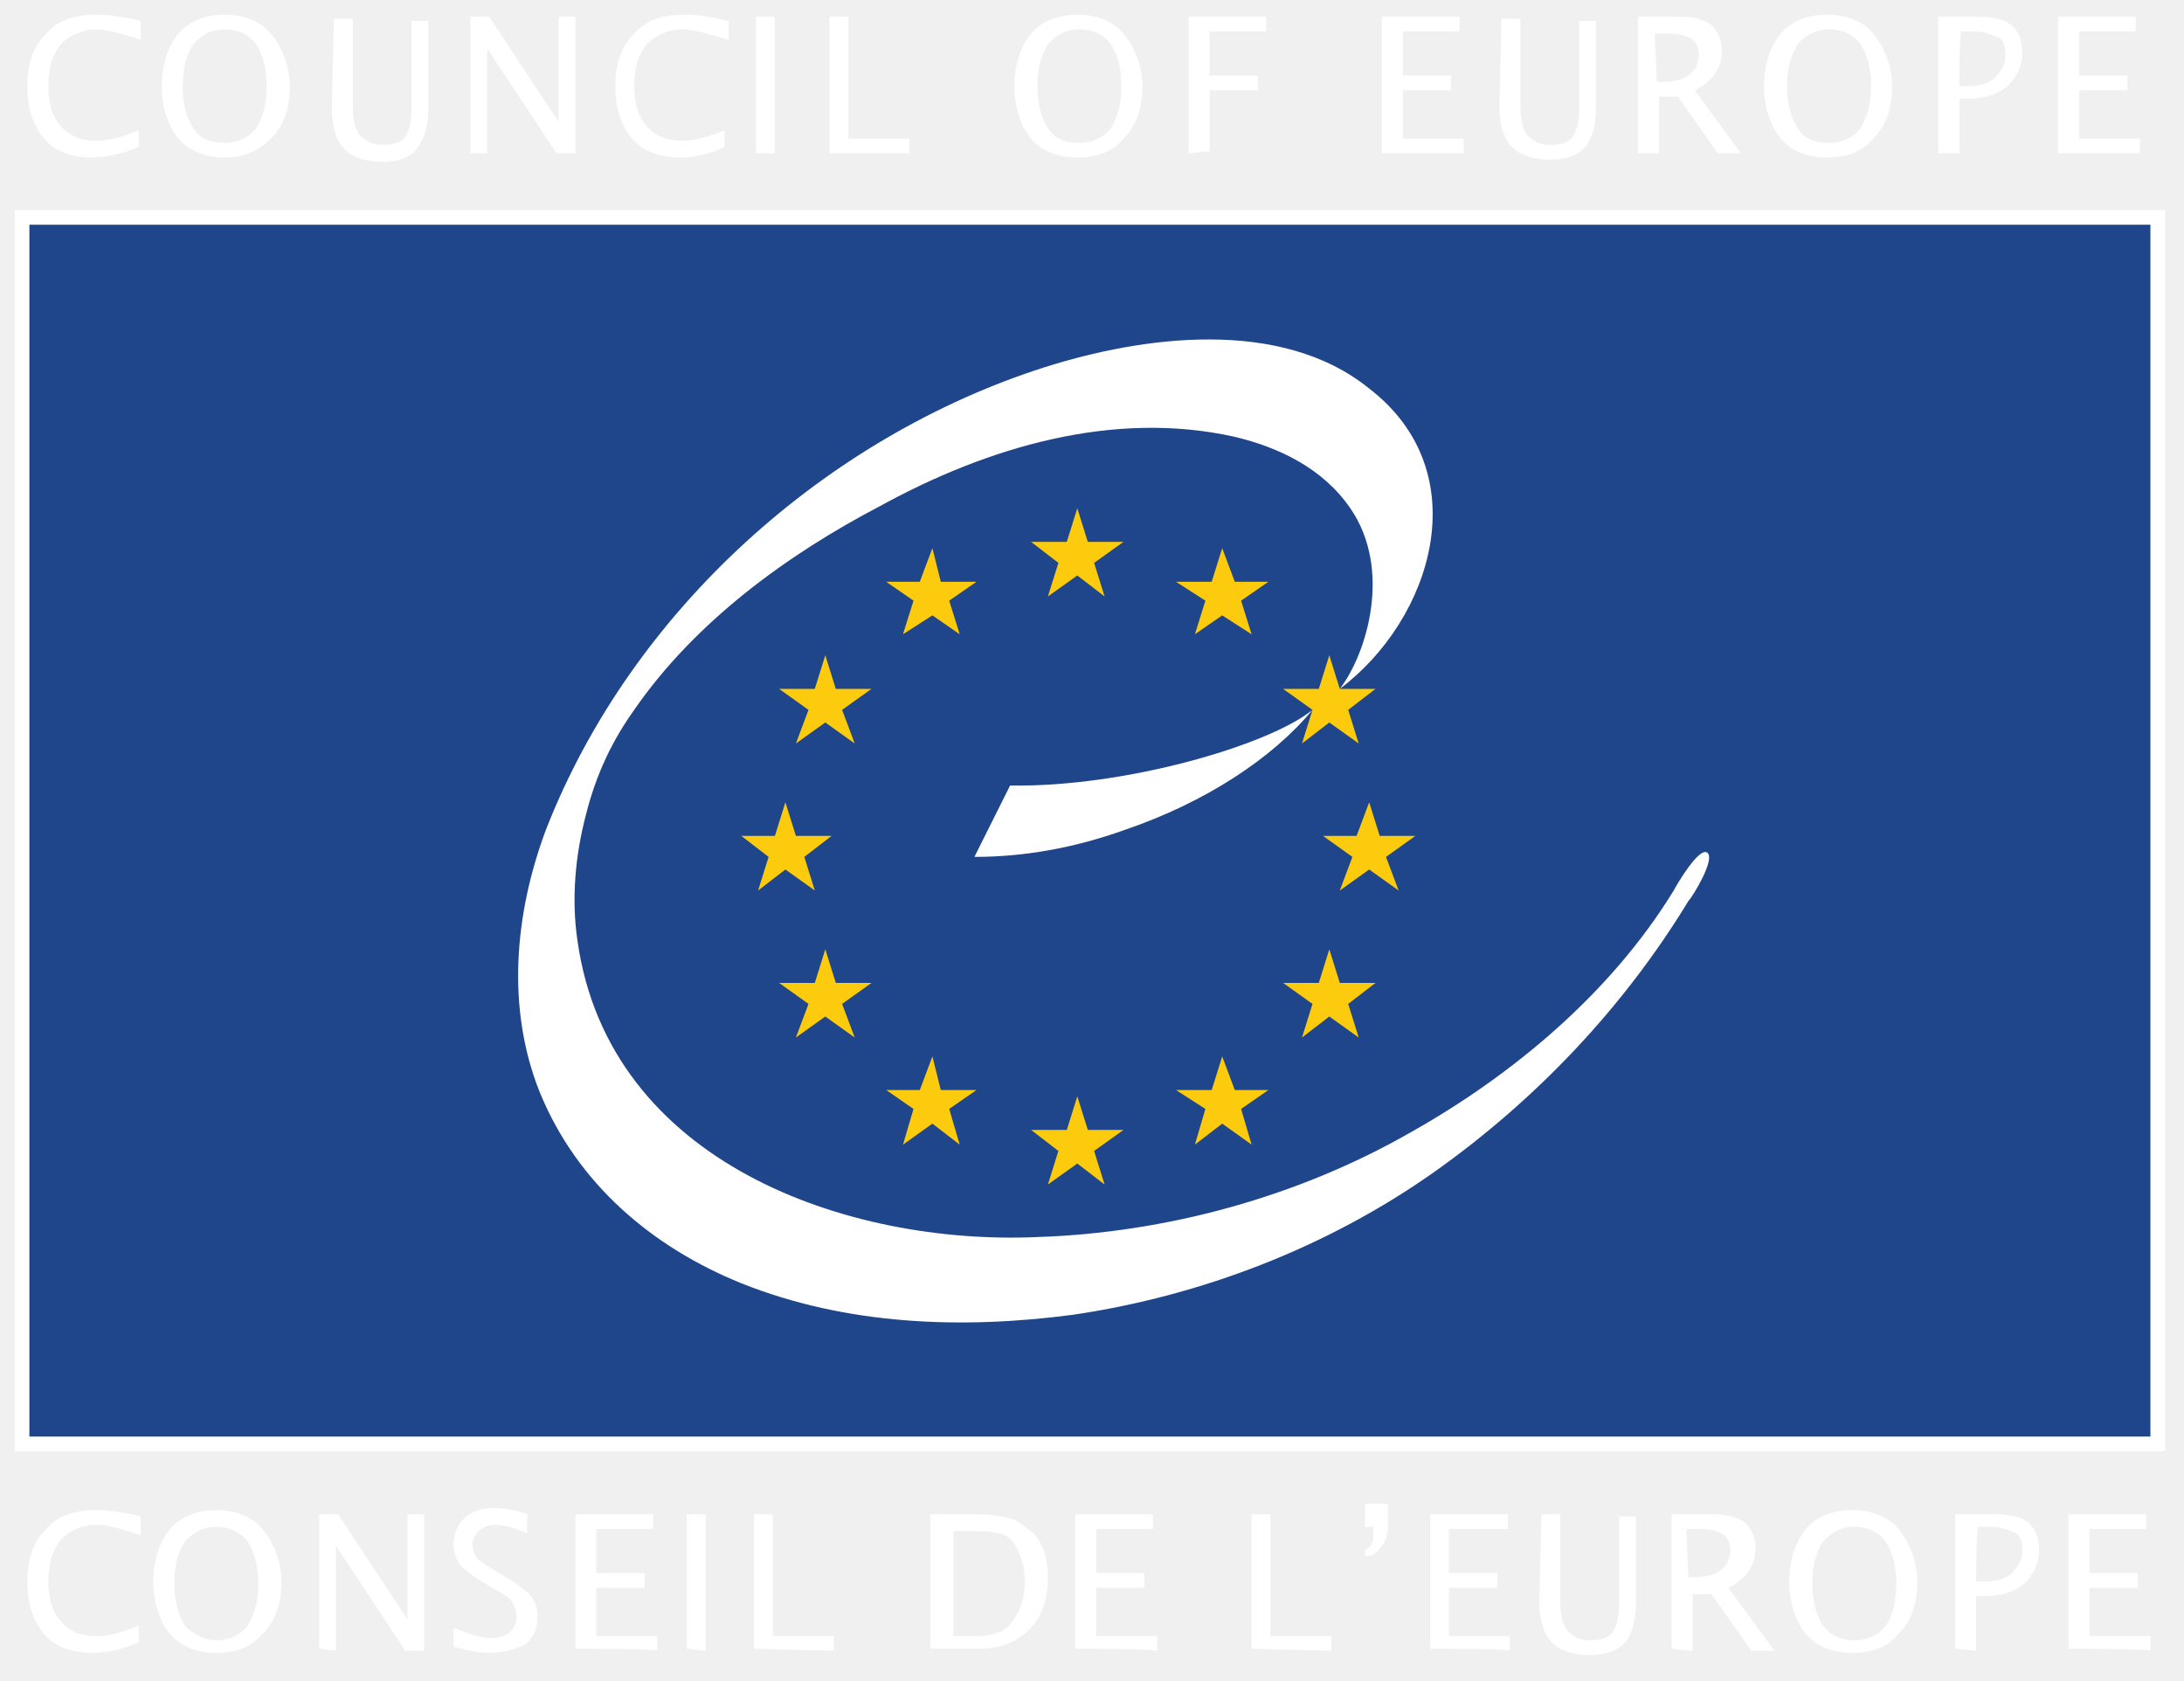
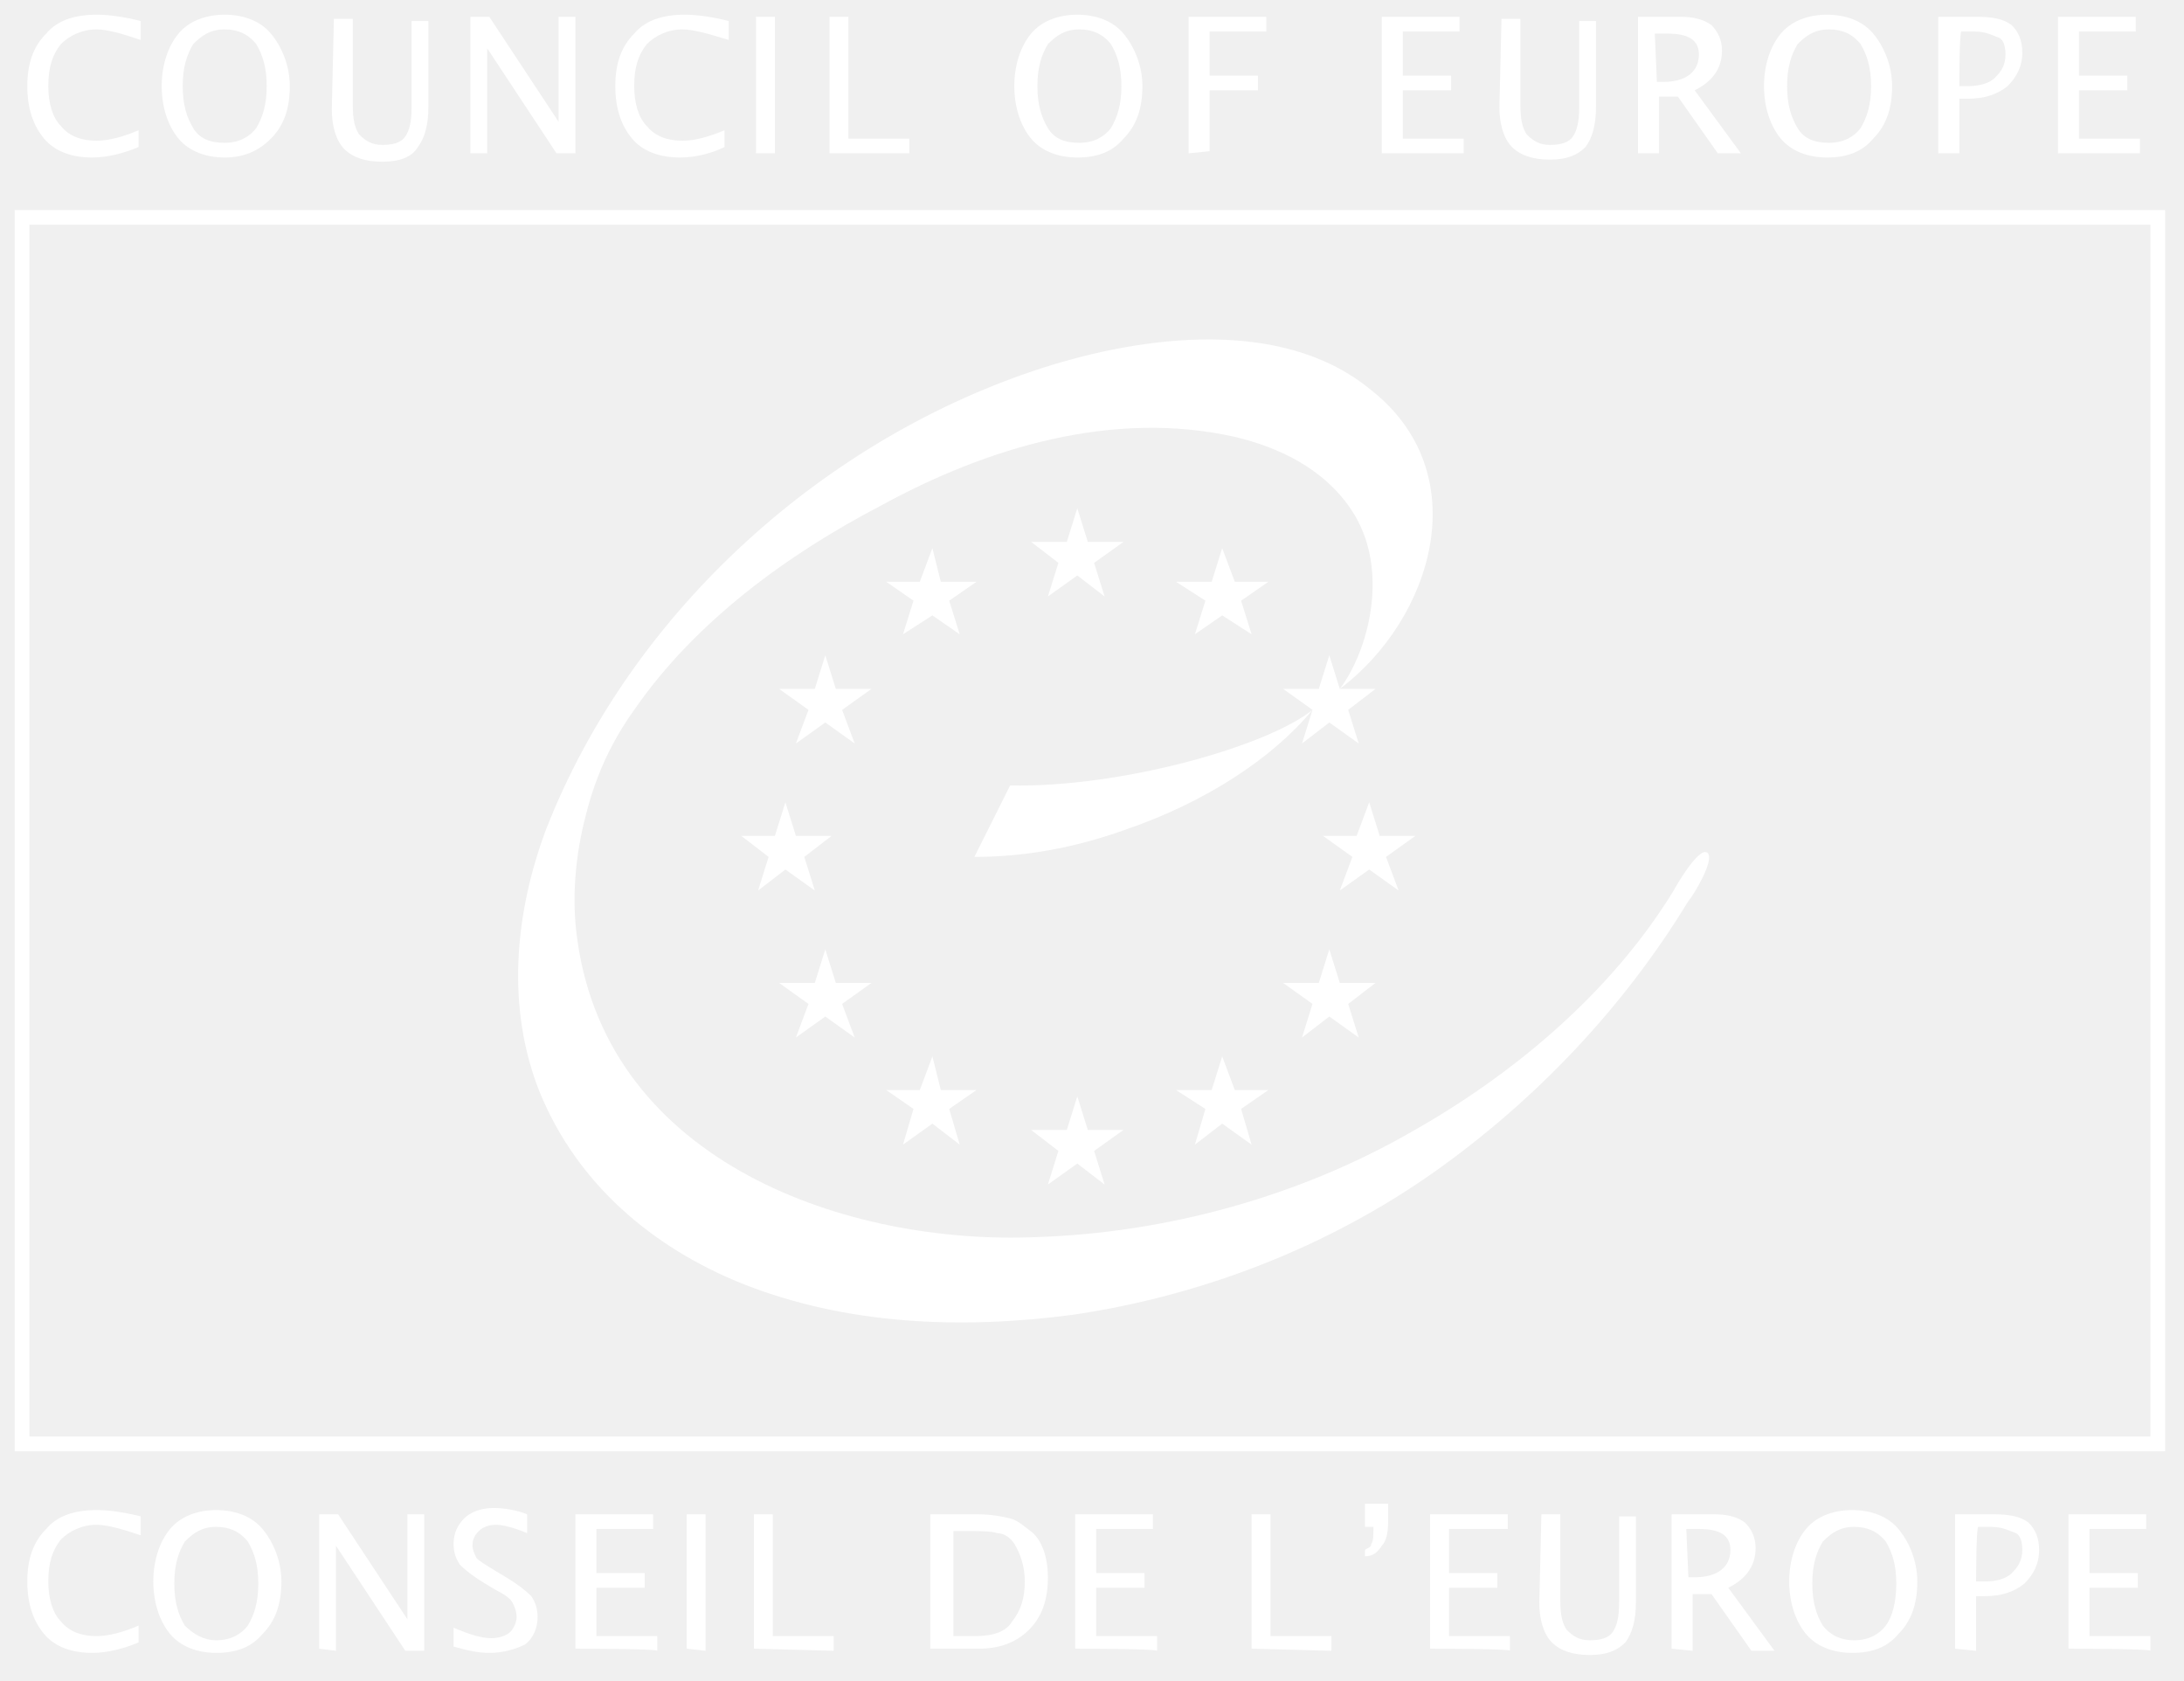
<svg xmlns="http://www.w3.org/2000/svg" id="Calque_1" x="0px" y="0px" width="104px" height="80px" viewBox="-147 101 104 80" xml:space="preserve">
  <g>
    <g>
-       <rect x="-146" y="111.3" fill="#1F458A" width="101.7" height="58.5" />
      <path fill="#FFFFFF" d="M-44.6,111.7v57.7h-101v-57.7H-44.6 M-43.9,111h-0.7h-101h-0.7v0.7v57.7v0.7h0.7h101h0.7v-0.7v-57.7V111   L-43.9,111z" />
    </g>
    <g>
      <path fill="#FFFFFF" d="M-83.2,133.8c1.3-1.7,2.5-5.7,0.5-8.6c-1.3-1.9-3.4-2.9-5.5-3.4c-5.8-1.3-11.8,0.5-16.9,3.3   c-4.4,2.3-8.8,5.5-11.7,9.7c-1,1.4-1.8,3-2.3,5c-0.5,1.9-0.7,4-0.4,6c1.5,10.6,12.9,14.5,21.9,14.1c6.1-0.2,12.4-1.9,17.8-5   c4.8-2.7,9.5-6.6,12.5-11.5c0.1-0.2,1.2-2.1,1.6-1.8c0.4,0.3-0.7,2.1-0.9,2.3c-3.1,5.1-7.3,9.5-12.1,12.9   c-5.1,3.6-11.1,5.9-17.2,6.8c-5.3,0.7-10.8,0.5-15.8-1.5c-4.2-1.7-7.8-4.7-9.6-9.1c-1.6-4-1.2-8.5,0.3-12.5   c4.1-10.5,13.4-18.7,23.7-22c4.7-1.5,11.3-2.4,15.5,1C-76.6,123.5-78.8,130.5-83.2,133.8" />
    </g>
-     <polygon fill="#FDCB0E" points="-94.9,127.8 -93.5,126.8 -95.2,126.8 -95.7,125.2 -96.2,126.8 -97.9,126.8 -96.6,127.8   -97.1,129.4 -95.7,128.4 -94.4,129.4  " />
-     <polygon fill="#FDCB0E" points="-87.9,129.6 -86.6,128.7 -88.2,128.7 -88.8,127.1 -89.3,128.7 -91,128.7 -89.6,129.6 -90.1,131.2   -88.8,130.3 -87.4,131.2  " />
-     <polygon fill="#FDCB0E" points="-82.8,134.8 -81.5,133.8 -83.2,133.8 -83.7,132.2 -84.2,133.8 -85.9,133.8 -84.5,134.8 -85,136.4   -83.7,135.4 -82.3,136.4  " />
-     <polygon fill="#FDCB0E" points="-81,141.8 -79.6,140.8 -81.3,140.8 -81.8,139.2 -82.4,140.8 -84,140.8 -82.6,141.8 -83.2,143.4   -81.8,142.4 -80.4,143.4  " />
-     <polygon fill="#FDCB0E" points="-82.8,148.8 -81.5,147.8 -83.2,147.8 -83.7,146.2 -84.2,147.8 -85.9,147.8 -84.5,148.8 -85,150.4   -83.7,149.4 -82.3,150.4  " />
-     <polygon fill="#FDCB0E" points="-87.9,153.8 -86.6,152.9 -88.2,152.9 -88.8,151.3 -89.3,152.9 -91,152.9 -89.6,153.8 -90.1,155.5   -88.8,154.5 -87.4,155.5  " />
-     <polygon fill="#FDCB0E" points="-94.9,155.8 -93.5,154.8 -95.2,154.8 -95.7,153.2 -96.2,154.8 -97.9,154.8 -96.6,155.8   -97.1,157.4 -95.7,156.4 -94.4,157.4  " />
-     <polygon fill="#FDCB0E" points="-101.8,153.8 -100.5,152.9 -102.2,152.9 -102.6,151.3 -103.2,152.9 -104.8,152.9 -103.5,153.8   -104,155.5 -102.6,154.5 -101.3,155.5  " />
-     <polygon fill="#FDCB0E" points="-106.9,148.8 -105.5,147.8 -107.2,147.8 -107.7,146.2 -108.2,147.8 -109.9,147.8 -108.5,148.8   -109.1,150.4 -107.7,149.4 -106.3,150.4  " />
-     <polygon fill="#FDCB0E" points="-108.7,141.8 -107.4,140.8 -109.1,140.8 -109.6,139.2 -110.1,140.8 -111.7,140.8 -110.4,141.8   -110.9,143.4 -109.6,142.4 -108.2,143.4  " />
-     <polygon fill="#FDCB0E" points="-106.9,134.8 -105.5,133.8 -107.2,133.8 -107.7,132.2 -108.2,133.8 -109.9,133.8 -108.5,134.8   -109.1,136.4 -107.7,135.4 -106.3,136.4  " />
-     <polygon fill="#FDCB0E" points="-101.8,129.6 -100.5,128.7 -102.2,128.7 -102.6,127.1 -103.2,128.7 -104.8,128.7 -103.5,129.6   -104,131.2 -102.6,130.3 -101.3,131.2  " />
+     <polygon fill="#FFFFFF" points="-94.9,127.8 -93.5,126.8 -95.2,126.8 -95.7,125.2 -96.2,126.8 -97.9,126.8 -96.6,127.8   -97.1,129.4 -95.7,128.4 -94.4,129.4  " />
+     <polygon fill="#FFFFFF" points="-87.9,129.6 -86.6,128.7 -88.2,128.7 -88.8,127.1 -89.3,128.7 -91,128.7 -89.6,129.6 -90.1,131.2   -88.8,130.3 -87.4,131.2  " />
+     <polygon fill="#FFFFFF" points="-82.8,134.8 -81.5,133.8 -83.2,133.8 -83.7,132.2 -84.2,133.8 -85.9,133.8 -84.5,134.8 -85,136.4   -83.7,135.4 -82.3,136.4  " />
+     <polygon fill="#FFFFFF" points="-81,141.8 -79.6,140.8 -81.3,140.8 -81.8,139.2 -82.4,140.8 -84,140.8 -82.6,141.8 -83.2,143.4   -81.8,142.4 -80.4,143.4  " />
+     <polygon fill="#FFFFFF" points="-82.8,148.8 -81.5,147.8 -83.2,147.8 -83.7,146.2 -84.2,147.8 -85.9,147.8 -84.5,148.8 -85,150.4   -83.7,149.4 -82.3,150.4  " />
+     <polygon fill="#FFFFFF" points="-87.9,153.8 -86.6,152.9 -88.2,152.9 -88.8,151.3 -89.3,152.9 -91,152.9 -89.6,153.8 -90.1,155.5   -88.8,154.5 -87.4,155.5  " />
+     <polygon fill="#FFFFFF" points="-94.9,155.8 -93.5,154.8 -95.2,154.8 -95.7,153.2 -96.2,154.8 -97.9,154.8 -96.6,155.8   -97.1,157.4 -95.7,156.4 -94.4,157.4  " />
+     <polygon fill="#FFFFFF" points="-101.8,153.8 -100.5,152.9 -102.2,152.9 -102.6,151.3 -103.2,152.9 -104.8,152.9 -103.5,153.8   -104,155.5 -102.6,154.5 -101.3,155.5  " />
+     <polygon fill="#FFFFFF" points="-106.9,148.8 -105.5,147.8 -107.2,147.8 -107.7,146.2 -108.2,147.8 -109.9,147.8 -108.5,148.8   -109.1,150.4 -107.7,149.4 -106.3,150.4  " />
+     <polygon fill="#FFFFFF" points="-108.7,141.8 -107.4,140.8 -109.1,140.8 -109.6,139.2 -110.1,140.8 -111.7,140.8 -110.4,141.8   -110.9,143.4 -109.6,142.4 -108.2,143.4  " />
+     <polygon fill="#FFFFFF" points="-106.9,134.8 -105.5,133.8 -107.2,133.8 -107.7,132.2 -108.2,133.8 -109.9,133.8 -108.5,134.8   -109.1,136.4 -107.7,135.4 -106.3,136.4  " />
+     <polygon fill="#FFFFFF" points="-101.8,129.6 -100.5,128.7 -102.2,128.7 -102.6,127.1 -103.2,128.7 -104.8,128.7 -103.5,129.6   -104,131.2 -102.6,130.3 -101.3,131.2  " />
    <g>
      <path fill="#FFFFFF" d="M-84.5,134.8c-1.9,2.3-5.1,4.4-8.9,5.7c-2.5,0.9-4.9,1.3-7.2,1.3l1.7-3.4   C-93.5,138.5-86.6,136.5-84.5,134.8" />
    </g>
    <g>
      <path fill="#FFFFFF" d="M-142.6,179.7c-1,0-1.8-0.3-2.3-0.9c-0.5-0.6-0.8-1.4-0.8-2.5c0-1.1,0.3-1.9,0.9-2.5   c0.5-0.6,1.3-0.9,2.4-0.9c0.6,0,1.3,0.1,2.1,0.3v0.9c-0.9-0.3-1.6-0.5-2.1-0.5c-0.7,0-1.3,0.3-1.7,0.7c-0.4,0.5-0.6,1.1-0.6,2   c0,0.8,0.2,1.5,0.6,1.9c0.4,0.5,1,0.7,1.7,0.7c0.6,0,1.3-0.2,2-0.5v0.8C-141.1,179.5-141.9,179.7-142.6,179.7z" />
      <path fill="#FFFFFF" d="M-136.7,179.7c-0.9,0-1.7-0.3-2.2-0.9c-0.5-0.6-0.8-1.5-0.8-2.5c0-1,0.3-1.9,0.8-2.5   c0.5-0.6,1.3-0.9,2.2-0.9c0.9,0,1.7,0.3,2.2,0.9c0.5,0.6,0.9,1.5,0.9,2.5c0,1.1-0.3,1.9-0.9,2.5   C-135,179.4-135.7,179.7-136.7,179.7z M-136.7,179.1c0.7,0,1.2-0.3,1.5-0.7c0.3-0.5,0.5-1.1,0.5-2c0-0.9-0.2-1.5-0.5-2   c-0.4-0.5-0.9-0.7-1.5-0.7c-0.7,0-1.1,0.3-1.5,0.7c-0.3,0.5-0.5,1.1-0.5,2c0,0.9,0.2,1.5,0.5,2   C-137.8,178.8-137.3,179.1-136.7,179.1z" />
      <path fill="#FFFFFF" d="M-131.8,179.5v-6.4h0.9l3.3,5v-5h0.8v6.5h-0.9l-3.3-5v5L-131.8,179.5   C-131.8,179.6-131.8,179.5-131.8,179.5z" />
      <path fill="#FFFFFF" d="M-123.7,179.7c-0.5,0-1-0.1-1.7-0.3v-0.9c0.7,0.3,1.3,0.5,1.8,0.5c0.3,0,0.7-0.1,0.9-0.3   c0.2-0.2,0.3-0.5,0.3-0.7c0-0.3-0.1-0.5-0.2-0.7c-0.1-0.2-0.4-0.4-0.8-0.6l-0.5-0.3c-0.5-0.3-0.9-0.6-1.2-0.9   c-0.2-0.3-0.3-0.6-0.3-1c0-0.5,0.2-0.9,0.5-1.2c0.3-0.3,0.8-0.5,1.4-0.5c0.5,0,1.1,0.1,1.6,0.3v0.9c-0.7-0.3-1.2-0.4-1.5-0.4   c-0.3,0-0.6,0.1-0.8,0.3c-0.2,0.2-0.3,0.4-0.3,0.7c0,0.2,0.1,0.4,0.2,0.6c0.1,0.1,0.4,0.3,0.9,0.6l0.5,0.3   c0.5,0.3,0.9,0.6,1.2,0.9c0.2,0.3,0.3,0.6,0.3,1c0,0.5-0.2,1-0.6,1.3C-122.4,179.5-123,179.7-123.7,179.7z" />
      <path fill="#FFFFFF" d="M-119.6,179.5v-6.4h3.7v0.7h-2.7v2.1h2.3v0.7h-2.3v2.3h2.9v0.7C-115.7,179.5-119.6,179.5-119.6,179.5z" />
      <path fill="#FFFFFF" d="M-114.3,179.5v-6.4h0.9v6.5L-114.3,179.5L-114.3,179.5z" />
      <path fill="#FFFFFF" d="M-111.1,179.5v-6.4h0.9v5.8h2.9v0.7L-111.1,179.5L-111.1,179.5z" />
      <path fill="#FFFFFF" d="M-102.7,179.5v-6.4h2.2c0.7,0,1.2,0.1,1.6,0.2c0.4,0.1,0.7,0.4,1.1,0.7c0.5,0.5,0.7,1.3,0.7,2.1   c0,1.1-0.3,1.9-0.9,2.5c-0.6,0.6-1.4,0.9-2.4,0.9L-102.7,179.5L-102.7,179.5z M-101.8,178.9h1.2c0.9,0,1.5-0.2,1.8-0.7   c0.4-0.5,0.6-1.1,0.6-1.9c0-0.7-0.2-1.3-0.5-1.8c-0.2-0.3-0.5-0.5-0.8-0.5c-0.3-0.1-0.8-0.1-1.4-0.1h-0.7v5.1L-101.8,178.9   L-101.8,178.9z" />
      <path fill="#FFFFFF" d="M-95.8,179.5v-6.4h3.7v0.7h-2.7v2.1h2.3v0.7h-2.3v2.3h2.9v0.7C-92,179.5-95.8,179.5-95.8,179.5z" />
      <path fill="#FFFFFF" d="M-87.4,179.5v-6.4h0.9v5.8h2.9v0.7L-87.4,179.5L-87.4,179.5z" />
      <path fill="#FFFFFF" d="M-82,175.1v-0.3c0.1-0.1,0.3-0.1,0.3-0.3c0.1-0.1,0.1-0.4,0.1-0.7v-0.1h-0.4v-1.1h1.1v0.9   c0,0.5-0.1,0.9-0.3,1.1C-81.4,174.9-81.6,175.1-82,175.1z" />
      <path fill="#FFFFFF" d="M-78.9,179.5v-6.4h3.7v0.7H-78v2.1h2.3v0.7H-78v2.3h2.9v0.7C-75,179.5-78.9,179.5-78.9,179.5z" />
      <path fill="#FFFFFF" d="M-73.6,173.1h0.9v4.1c0,0.7,0.1,1.1,0.3,1.4c0.3,0.3,0.6,0.5,1.1,0.5s0.9-0.1,1.1-0.4   c0.2-0.3,0.3-0.7,0.3-1.4v-4.1h0.8v4.1c0,0.9-0.2,1.5-0.5,1.9c-0.4,0.4-0.9,0.6-1.7,0.6c-0.8,0-1.4-0.2-1.8-0.6   c-0.4-0.4-0.6-1.1-0.6-1.9L-73.6,173.1L-73.6,173.1z" />
      <path fill="#FFFFFF" d="M-67.4,179.5v-6.4h2c0.6,0,1.1,0.1,1.5,0.4c0.3,0.3,0.5,0.7,0.5,1.2c0,0.9-0.5,1.5-1.3,1.9l2.2,3h-1.1   l-1.9-2.7h-0.9v2.7L-67.4,179.5C-67.4,179.6-67.4,179.5-67.4,179.5z M-66.6,176.1h0.3c1.1,0,1.7-0.5,1.7-1.3c0-0.7-0.5-1-1.5-1   h-0.6L-66.6,176.1L-66.6,176.1z" />
      <path fill="#FFFFFF" d="M-58.8,179.7c-0.9,0-1.7-0.3-2.2-0.9c-0.5-0.6-0.8-1.5-0.8-2.5c0-1,0.3-1.9,0.8-2.5   c0.5-0.6,1.3-0.9,2.2-0.9c0.9,0,1.7,0.3,2.2,0.9c0.5,0.6,0.9,1.5,0.9,2.5c0,1.1-0.3,1.9-0.9,2.5   C-57.1,179.4-57.8,179.7-58.8,179.7z M-58.7,179.1c0.7,0,1.2-0.3,1.5-0.7s0.5-1.1,0.5-2c0-0.9-0.2-1.5-0.5-2   c-0.4-0.5-0.9-0.7-1.5-0.7c-0.7,0-1.1,0.3-1.5,0.7c-0.3,0.5-0.5,1.1-0.5,2c0,0.9,0.2,1.5,0.5,2C-59.9,178.8-59.4,179.1-58.7,179.1   z" />
      <path fill="#FFFFFF" d="M-53.9,179.5v-6.4h1.8c0.8,0,1.3,0.1,1.7,0.4c0.3,0.3,0.5,0.7,0.5,1.3c0,0.7-0.3,1.2-0.7,1.6   c-0.5,0.4-1.1,0.6-1.9,0.6h-0.4v2.6L-53.9,179.5C-53.9,179.6-53.9,179.5-53.9,179.5z M-52.9,176.3h0.4c0.5,0,1-0.1,1.3-0.4   c0.3-0.3,0.5-0.6,0.5-1.1c0-0.4-0.1-0.7-0.3-0.8c-0.3-0.1-0.6-0.3-1.2-0.3h-0.6C-52.9,173.8-52.9,176.3-52.9,176.3z" />
      <path fill="#FFFFFF" d="M-48.5,179.5v-6.4h3.7v0.7h-2.7v2.1h2.3v0.7h-2.3v2.3h2.9v0.7C-44.6,179.5-48.5,179.5-48.5,179.5z" />
    </g>
    <g>
      <path fill="#FFFFFF" d="M-142.6,108.5c-1,0-1.8-0.3-2.3-0.9c-0.5-0.6-0.8-1.4-0.8-2.5c0-1.1,0.3-1.9,0.9-2.5   c0.5-0.6,1.3-0.9,2.4-0.9c0.6,0,1.3,0.1,2.1,0.3v0.9c-0.9-0.3-1.6-0.5-2.1-0.5c-0.7,0-1.3,0.3-1.7,0.7c-0.4,0.5-0.6,1.1-0.6,2   c0,0.8,0.2,1.5,0.6,1.9c0.4,0.5,1,0.7,1.7,0.7c0.6,0,1.3-0.2,2-0.5v0.8C-141.1,108.3-141.9,108.5-142.6,108.5z" />
      <path fill="#FFFFFF" d="M-136.3,108.5c-0.9,0-1.7-0.3-2.2-0.9c-0.5-0.6-0.8-1.5-0.8-2.5c0-1,0.3-1.9,0.8-2.5   c0.5-0.6,1.3-0.9,2.2-0.9c0.9,0,1.7,0.3,2.2,0.9c0.5,0.6,0.9,1.5,0.9,2.5c0,1.1-0.3,1.9-0.9,2.5   C-134.7,108.2-135.4,108.5-136.3,108.5z M-136.3,107.8c0.7,0,1.2-0.3,1.5-0.7c0.3-0.5,0.5-1.1,0.5-2s-0.2-1.5-0.5-2   c-0.4-0.5-0.9-0.7-1.5-0.7c-0.7,0-1.1,0.3-1.5,0.7c-0.3,0.5-0.5,1.1-0.5,2s0.2,1.5,0.5,2C-137.5,107.6-137,107.8-136.3,107.8z" />
      <path fill="#FFFFFF" d="M-131.1,101.9h0.9v4.1c0,0.7,0.1,1.1,0.3,1.4c0.3,0.3,0.6,0.5,1.1,0.5c0.5,0,0.9-0.1,1.1-0.4   c0.2-0.3,0.3-0.7,0.3-1.4v-4.1h0.8v4.1c0,0.9-0.2,1.5-0.5,1.9c-0.3,0.5-0.9,0.7-1.7,0.7c-0.8,0-1.4-0.2-1.8-0.6   c-0.4-0.4-0.6-1.1-0.6-1.9L-131.1,101.9L-131.1,101.9z" />
      <path fill="#FFFFFF" d="M-124.6,108.3v-6.5h0.9l3.3,5v-5h0.8v6.5h-0.9l-3.3-5v5C-123.8,108.3-124.6,108.3-124.6,108.3z" />
      <path fill="#FFFFFF" d="M-114.6,108.5c-1,0-1.8-0.3-2.3-0.9c-0.5-0.6-0.8-1.4-0.8-2.5c0-1.1,0.3-1.9,0.9-2.5   c0.5-0.6,1.3-0.9,2.4-0.9c0.6,0,1.3,0.1,2.1,0.3v0.9c-1-0.3-1.7-0.5-2.2-0.5c-0.7,0-1.3,0.3-1.7,0.7c-0.4,0.5-0.6,1.1-0.6,2   c0,0.8,0.2,1.5,0.6,1.9c0.4,0.5,1,0.7,1.7,0.7c0.6,0,1.3-0.2,2-0.5v0.8C-113.1,108.3-113.9,108.5-114.6,108.5z" />
      <path fill="#FFFFFF" d="M-111,108.3v-6.5h0.9v6.5C-110.1,108.3-111,108.3-111,108.3z" />
      <path fill="#FFFFFF" d="M-107.5,108.3v-6.5h0.9v5.8h2.9v0.7C-103.6,108.3-107.5,108.3-107.5,108.3z" />
      <path fill="#FFFFFF" d="M-95.7,108.5c-0.9,0-1.7-0.3-2.2-0.9c-0.5-0.6-0.8-1.5-0.8-2.5c0-1,0.3-1.9,0.8-2.5   c0.5-0.6,1.3-0.9,2.2-0.9c0.9,0,1.7,0.3,2.2,0.9c0.5,0.6,0.9,1.5,0.9,2.5c0,1.1-0.3,1.9-0.9,2.5C-94,108.2-94.7,108.5-95.7,108.5z    M-95.6,107.8c0.7,0,1.2-0.3,1.5-0.7c0.3-0.5,0.5-1.1,0.5-2s-0.2-1.5-0.5-2c-0.4-0.5-0.9-0.7-1.5-0.7c-0.7,0-1.1,0.3-1.5,0.7   c-0.3,0.5-0.5,1.1-0.5,2s0.2,1.5,0.5,2C-96.8,107.6-96.3,107.8-95.6,107.8z" />
      <path fill="#FFFFFF" d="M-90.4,108.3v-6.5h3.7v0.7h-2.7v2.1h2.3v0.7h-2.3v2.9L-90.4,108.3L-90.4,108.3z" />
      <path fill="#FFFFFF" d="M-81.2,108.3v-6.5h3.7v0.7h-2.7v2.1h2.3v0.7h-2.3v2.3h2.9v0.7L-81.2,108.3L-81.2,108.3L-81.2,108.3z" />
      <path fill="#FFFFFF" d="M-75.5,101.9h0.9v4.1c0,0.7,0.1,1.1,0.3,1.4c0.3,0.3,0.6,0.5,1.1,0.5c0.5,0,0.9-0.1,1.1-0.4   c0.2-0.3,0.3-0.7,0.3-1.4v-4.1h0.8v4.1c0,0.9-0.2,1.5-0.5,1.9c-0.4,0.4-0.9,0.6-1.7,0.6c-0.8,0-1.4-0.2-1.8-0.6   c-0.4-0.4-0.6-1.1-0.6-1.9L-75.5,101.9L-75.5,101.9z" />
      <path fill="#FFFFFF" d="M-69,108.3v-6.5h2c0.6,0,1.1,0.1,1.5,0.4c0.3,0.3,0.5,0.7,0.5,1.2c0,0.9-0.5,1.5-1.3,1.9l2.2,3h-1.1   l-1.9-2.7h-0.9v2.7H-69z M-68.1,104.9h0.3c1.1,0,1.7-0.5,1.7-1.3c0-0.7-0.5-1-1.5-1h-0.6L-68.1,104.9L-68.1,104.9z" />
      <path fill="#FFFFFF" d="M-60,108.5c-0.9,0-1.7-0.3-2.2-0.9s-0.8-1.5-0.8-2.5c0-1,0.3-1.9,0.8-2.5c0.5-0.6,1.3-0.9,2.2-0.9   s1.7,0.3,2.2,0.9c0.5,0.6,0.9,1.5,0.9,2.5c0,1.1-0.3,1.9-0.9,2.5C-58.3,108.2-59,108.5-60,108.5z M-59.9,107.8   c0.7,0,1.2-0.3,1.5-0.7c0.3-0.5,0.5-1.1,0.5-2s-0.2-1.5-0.5-2c-0.4-0.5-0.9-0.7-1.5-0.7c-0.7,0-1.1,0.3-1.5,0.7   c-0.3,0.5-0.5,1.1-0.5,2s0.2,1.5,0.5,2C-61.1,107.6-60.6,107.8-59.9,107.8z" />
      <path fill="#FFFFFF" d="M-54.7,108.3v-6.5h1.8c0.8,0,1.3,0.1,1.7,0.4c0.3,0.3,0.5,0.7,0.5,1.3c0,0.7-0.3,1.2-0.7,1.6   c-0.5,0.4-1.1,0.6-1.9,0.6h-0.4v2.6L-54.7,108.3L-54.7,108.3z M-53.7,105.1h0.4c0.5,0,1-0.1,1.3-0.4c0.3-0.3,0.5-0.6,0.5-1.1   c0-0.4-0.1-0.7-0.3-0.8c-0.3-0.1-0.6-0.3-1.2-0.3h-0.6C-53.7,102.5-53.7,105.1-53.7,105.1z" />
      <path fill="#FFFFFF" d="M-49,108.3v-6.5h3.7v0.7h-2.7v2.1h2.3v0.7h-2.3v2.3h2.9v0.7L-49,108.3L-49,108.3L-49,108.3z" />
    </g>
  </g>
</svg>
